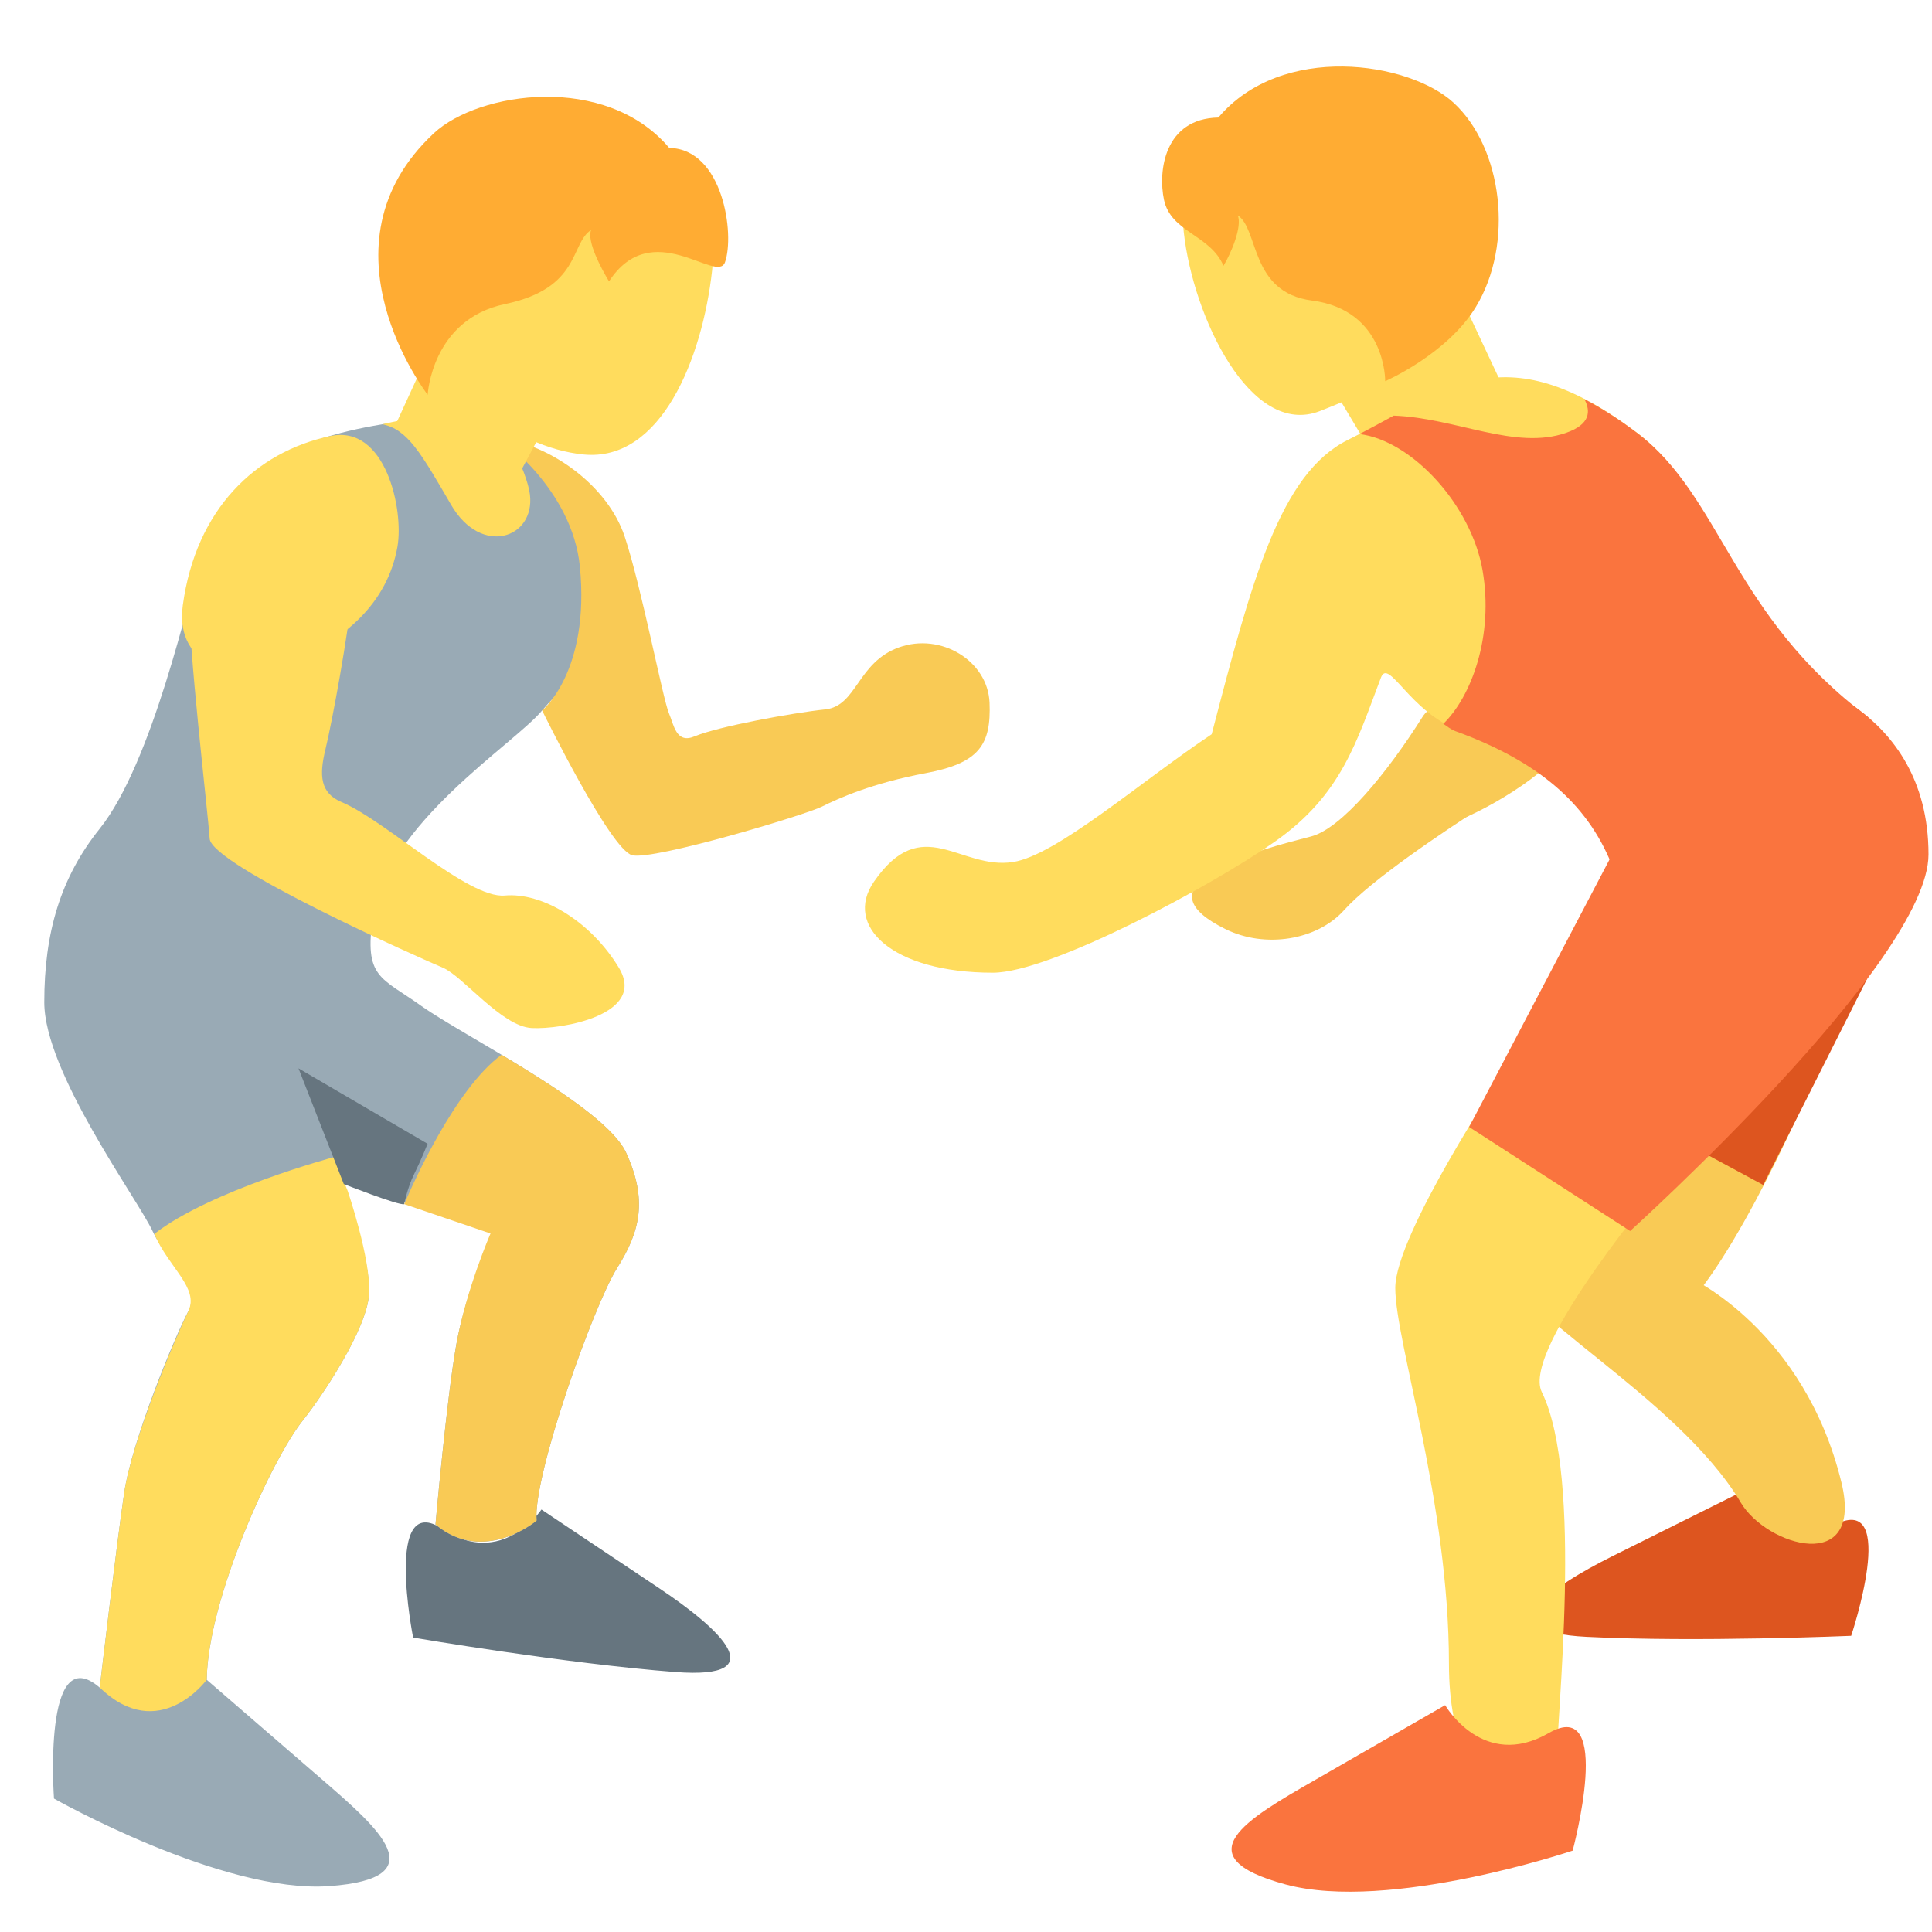
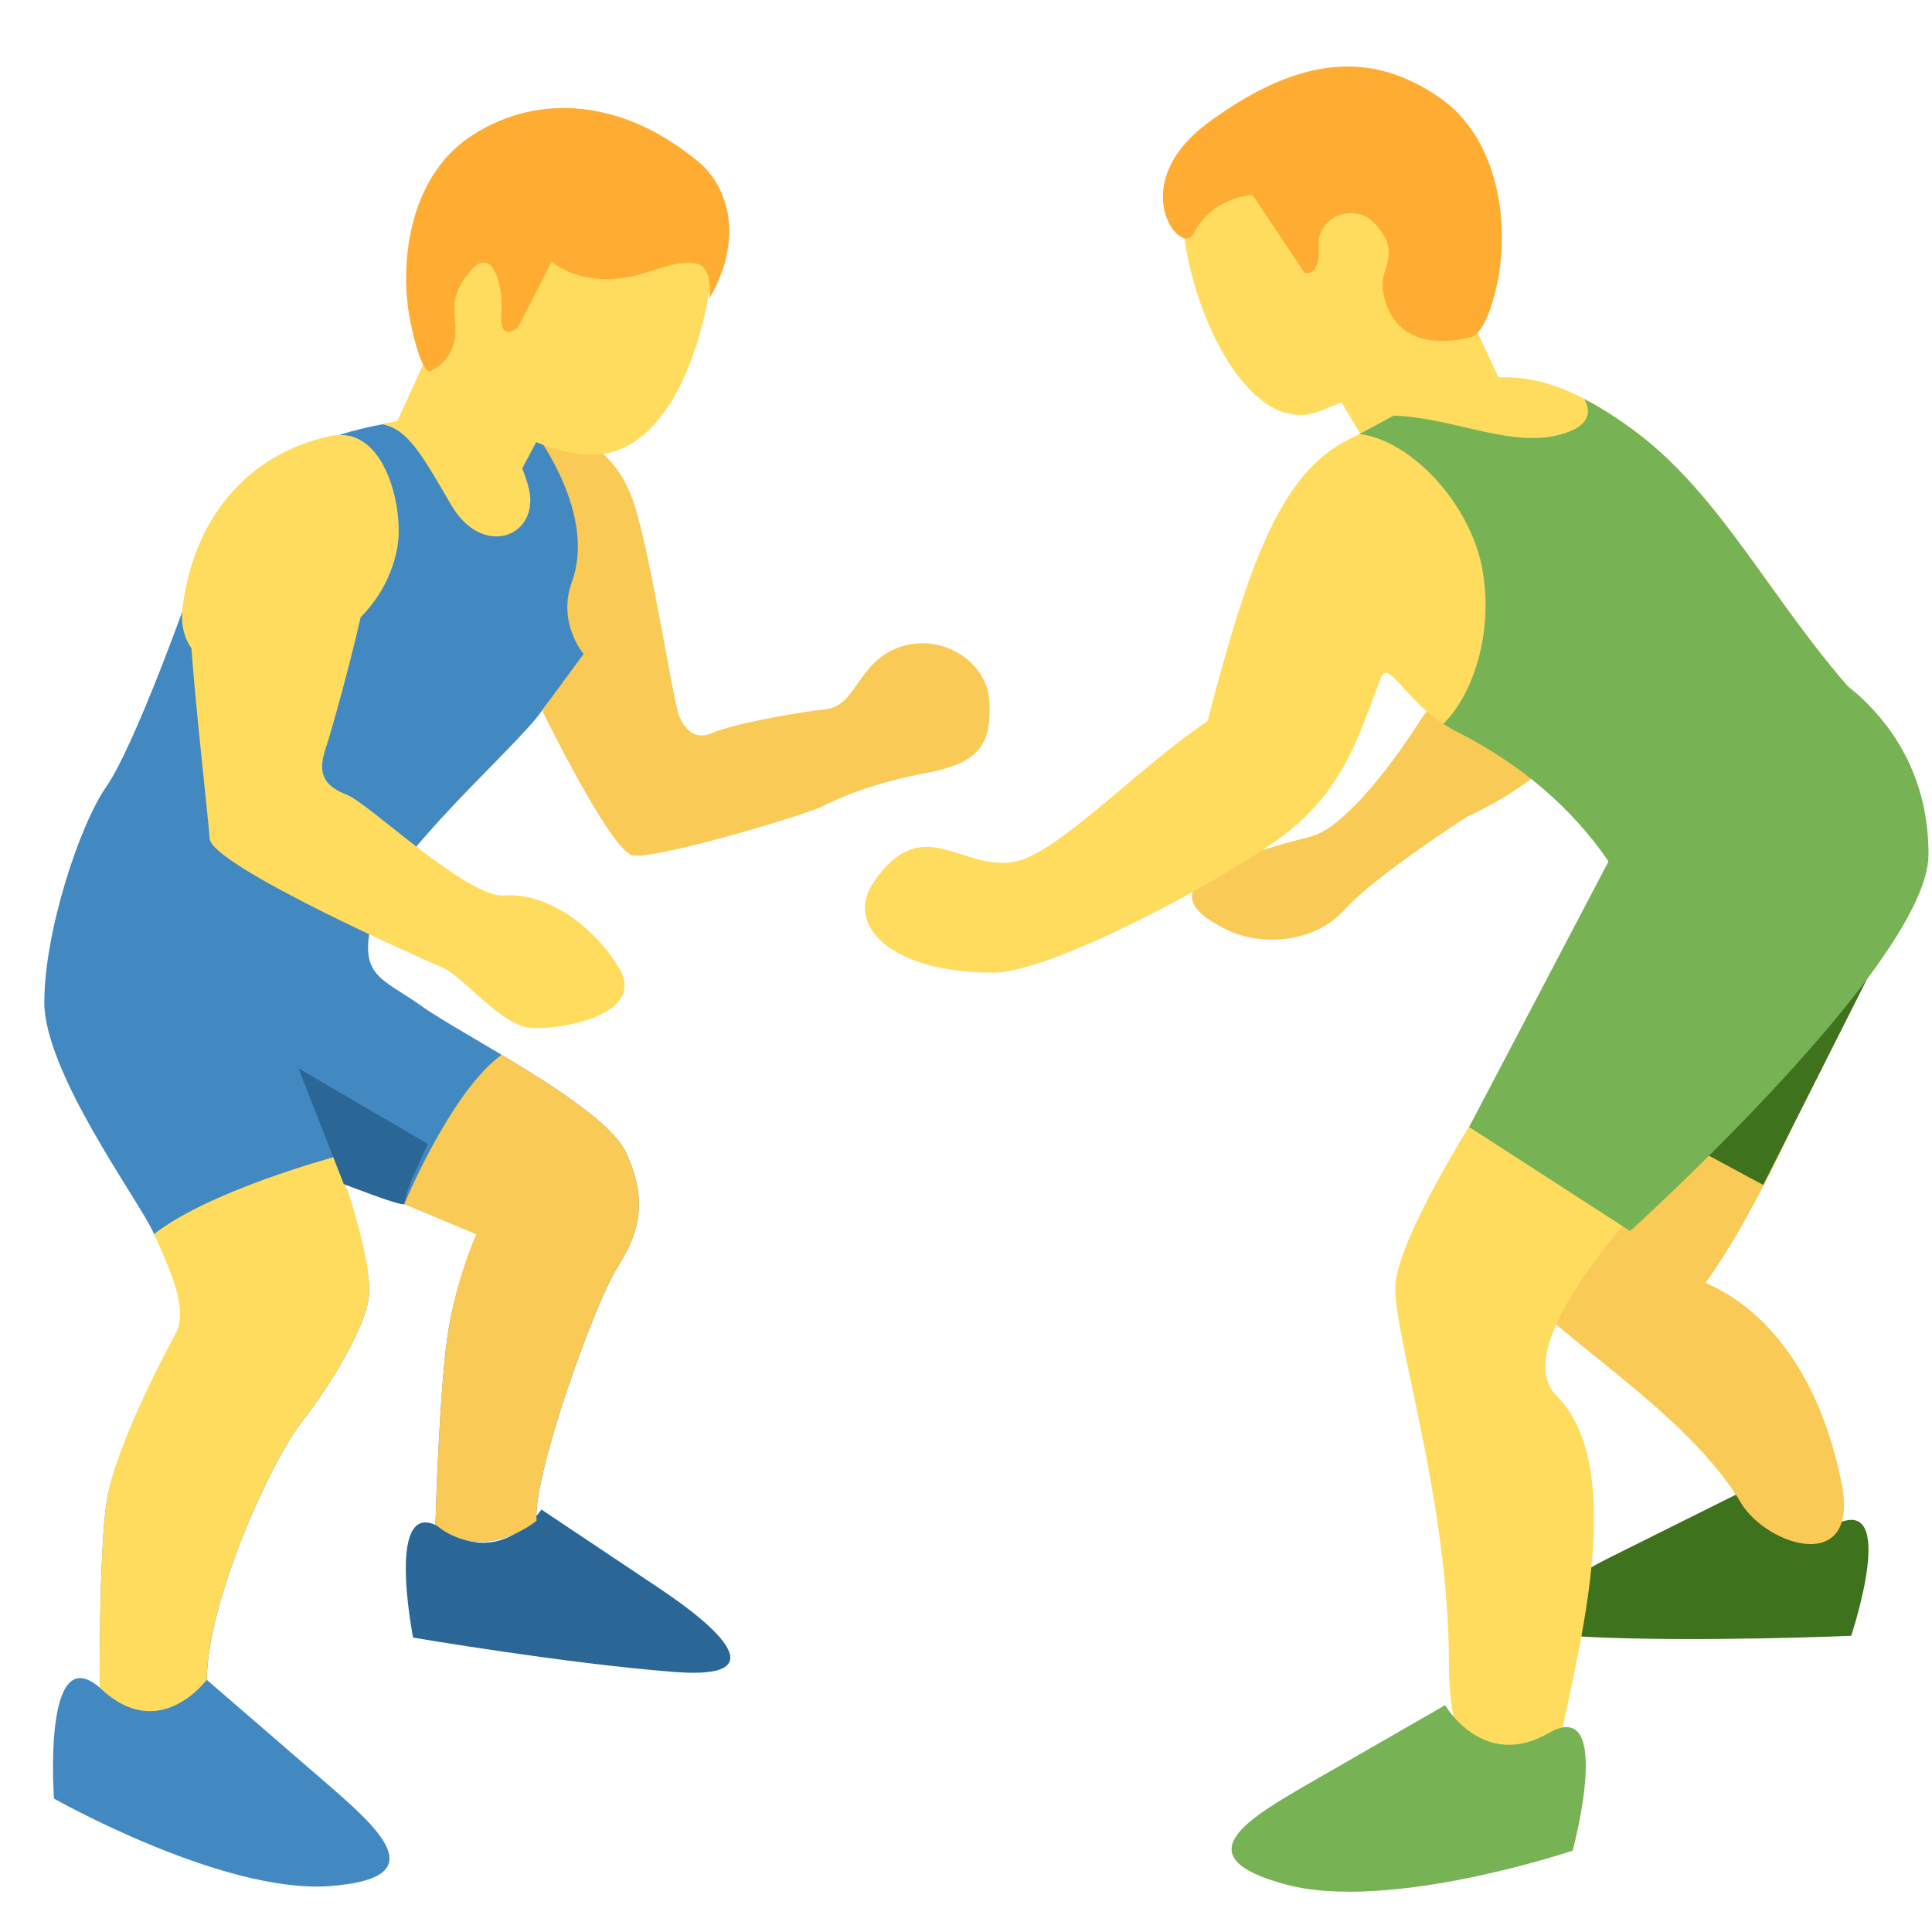
<svg xmlns="http://www.w3.org/2000/svg" viewBox="0 0 36 36">
-   <path fill="#DD551F" d="M32.424 27.812s.59 1.186 1.777.594c1.186-.591.293 2.075.293 2.075s-2.887.123-4.931.019c-1.872-.095-.697-.915.488-1.506l2.373-1.182z" />
+   <path fill="#3E721D" d="M32.424 27.812s.59 1.186 1.777.594c1.186-.591.293 2.075.293 2.075s-2.887.123-4.931.019c-1.872-.095-.697-.915.488-1.506l2.373-1.182z" />
  <path fill="#F9CA55" d="M26.506 13.359c-.655 1.039-1.508 2.081-2.078 2.228-.428.111-1.28.317-1.847.663-.567.345-.483.7.255 1.063.737.364 1.703.209 2.208-.352.505-.562 1.834-1.453 2.656-1.981.82-.527-.702-2.401-1.194-1.621z" />
-   <path fill="#F9CA55" d="M26.259 13.863c.287-.48.958-1.044.958-1.044l-.387-2.473 3.029.12s-.421 2.558-.549 3.137c-.127.579-1.305 1.332-2.087 1.666-.781.334-1.285-.869-.964-1.406zm5.241 9.949s-3.5-1.299-3.5-.375C28 24.36 31.25 26 32.438 28c.479.808 2.297 1.357 1.875-.375-.692-2.839-2.813-3.813-2.813-3.813z" />
+   <path fill="#F9CA55" d="M26.259 13.863c.287-.48.958-1.044.958-1.044l-.387-2.473 3.029.12s-.421 2.558-.549 3.137c-.127.579-1.305 1.332-2.087 1.666-.781.334-1.285-.869-.964-1.406zm5.241 9.949s-3.5-1.299-3.5-.375C28 24.36 31.25 26 32.438 28c.479.808 2.23 1.372 1.875-.375-.687-3.38-2.813-3.813-2.813-3.813z" />
  <path fill="#F9CA55" d="M28.99 23.447s1.303 1.517 2.135 1.115 2.445-3.768 2.875-5-.491-3.736-1.752-2.104c-1.261 1.634-3.258 5.989-3.258 5.989z" />
-   <path fill="#DD551F" d="M35.101 17.623L29 20l3.855 2.08z" />
-   <path fill="#FFDC5D" d="M27.999 20s-2 3-2 4 1 4 1 7 2 3 2 2 .514-5.462-.27-7.061c-.395-.805 2.27-3.939 2.27-3.939l-3-2z" />
-   <path fill="#FA743E" d="M29.999 16l-2.624 5 3 1.938s5.56-5.017 5.56-7.017c0-2.797-2.658-3.343-2.658-3.343L29.999 16z" />
+   <path fill="#3E721D" d="M35.101 17.623L29 20l3.855 2.08z" />
+   <path fill="#FFDC5D" d="M27.999 20s-2 3-2 4 1 4 1 7 2 3 2 2 1.581-5.419 0-7c-1-1 2-4 2-4l-3-2z" />
+   <path fill="#77B255" d="M29.999 16l-2.624 5 3 1.938s5.56-5.017 5.56-7.017c0-2.797-2.497-3.733-2.497-3.733L29.999 16z" />
  <path fill="#FFDC5D" d="M26.995 5.054l1.014 2.162-2.562 1.035-1.057-1.77z" />
-   <path fill="#FFDC5D" d="M27.474 4.856c-.178 1.588-1.526 2.277-2.88 2.804-1.291.502-2.363-1.756-2.536-3.333-.175-1.588 1.681-2.8 3.124-2.638s2.47 1.579 2.292 3.167zm-4.896 8.825c-1.312.875-2.89 2.257-3.703 2.382-.988.152-1.688-.938-2.59.366-.569.822.34 1.696 2.215 1.696 1.079 0 4.091-1.626 5.25-2.438 1.25-.875 1.528-1.867 1.982-3.061.143-.377.536.645 1.455.98 1.666.606 2.376 1.456 2.938 2.331 2.688-1.438 3.982-2.766 3.982-2.766-2.056-1.83-2.012-3.902-3.607-5.109-2.521-1.908-3.59-.753-5.382.134-1.267.628-1.79 2.61-2.54 5.485z" />
-   <path fill="#FA743E" d="M30.062 16.188c2.688-1.438 4.754-2.821 4.754-2.821-2.557-1.915-2.721-4.098-4.316-5.304-.354-.267-.676-.469-.978-.625.125.229.106.47-.334.625-.952.336-2.056-.277-3.219-.318-.205.112-.416.228-.637.343.978.12 2.082 1.323 2.293 2.538.214 1.229-.213 2.361-.731 2.861.074.049.144.108.231.139 1.666.605 2.519 1.458 2.937 2.562zm-3.134 15.585s.705 1.226 1.931.52c1.226-.705.445 2.191.445 2.191s-3.417 1.151-5.348.63-.705-1.226.521-1.931l2.451-1.41z" />
-   <path fill="#FFAC33" d="M27.084 1.913c-.832-.764-3.197-1.124-4.382.277-1.005.02-1.126.995-1.013 1.532.128.608.864.652 1.109 1.231.143-.237.349-.725.267-.939.394.256.223 1.436 1.381 1.586 1.385.18 1.365 1.503 1.365 1.503s1.153-.501 1.689-1.383c.716-1.178.501-2.964-.416-3.807z" />
-   <path fill="#66757F" d="M10.089 28.128s-.736 1.102-1.838.365c-1.102-.736-.553 2.021-.553 2.021s2.849.486 4.889.642c1.869.142.807-.819-.294-1.555l-2.204-1.473z" />
-   <path fill="#99AAB5" d="M3.852 31.3s-.924 1.07-1.994.146c-1.07-.924-.852 2.068-.852 2.068s3.137 1.776 5.132 1.631c1.995-.146.925-1.07-.146-1.995l-2.14-1.85z" />
-   <path fill="#99AAB5" d="M7.125 7.906c1.472-.243 3.645.766 4.065 1.591.978 1.92-.577 3.13-1.089 3.742-.535.64-2.895 2.102-3.152 3.841-.169 1.148.145 1.123.906 1.667.761.543 3.413 1.863 3.812 2.733.398.869.268 1.457-.167 2.146s-1.574 3.876-1.502 4.709c0 0-.978.833-1.884.073 0 0 .208-2.345.389-3.359.181-1.014.699-2.157.699-2.157l-2.796-.828s.507 1.394.471 2.046-.874 1.908-1.232 2.355c-.58.725-1.774 3.331-1.793 4.836 0 0-.89 1.214-1.994.146 0 0 .311-2.655.456-3.633.145-.978.94-2.906 1.193-3.377.254-.471-.374-.881-.664-1.497S.825 19.981.825 18.676c0-1.304.304-2.323 1.031-3.232.986-1.231 1.659-4.312 1.903-5.102.473-1.523 1.609-2.146 3.366-2.436z" />
-   <path fill="#FFDC5D" d="M6.219 21.562s-2.293.614-3.344 1.43c.266.627.843 1.01.633 1.443-.234.481-1.049 2.399-1.193 3.377-.145.978-.456 3.633-.456 3.633 1.104 1.069 1.993-.145 1.993-.145.019-1.505 1.213-4.111 1.793-4.836.358-.447 1.196-1.703 1.232-2.355.036-.652-.399-1.92-.399-1.92l-.259-.627z" />
-   <path fill="#F9CA55" d="M11.667 21.479c-.245-.534-1.337-1.236-2.321-1.825-.864.629-1.653 2.407-1.814 2.783l1.608.547s-.455 1.049-.636 2.063c-.181 1.014-.389 3.359-.389 3.359.906.761 1.884-.073 1.884-.073-.072-.833 1.067-4.021 1.502-4.709s.564-1.275.166-2.145z" />
+   <path fill="#FFDC5D" d="M27.474 4.856c-.178 1.588-1.526 2.277-2.88 2.804-1.291.502-2.363-1.756-2.536-3.333-.175-1.588 1.681-2.8 3.124-2.638s2.47 1.579 2.292 3.167zM22.5 13.438c-1.312.875-2.812 2.5-3.625 2.625-.988.152-1.688-.938-2.59.366-.569.822.34 1.696 2.215 1.696 1.079 0 4.091-1.626 5.25-2.438 1.25-.875 1.528-1.867 1.982-3.061.143-.377.518.561 1.393.998 1.45.725 2.438 1.438 3 2.312 2.688-1.438 4.438-3 4.438-3C33 11.188 32.095 9.269 30.5 8.062c-2.521-1.908-3.59-.753-5.382.134-1.267.628-1.868 2.366-2.618 5.242z" />
+   <path fill="#77B255" d="M30.062 16.188c2.688-1.438 4.5-3.25 4.5-3.25C33 11.188 32.095 9.269 30.5 8.062c-.354-.267-.676-.469-.978-.625.125.229.106.47-.334.625-.952.336-2.056-.277-3.219-.318-.205.112-.416.228-.637.343.978.12 2.082 1.323 2.293 2.538.214 1.229-.213 2.361-.731 2.861.074.049.149.098.231.139 1.45.725 2.375 1.687 2.937 2.563zm-3.134 15.585s.705 1.226 1.931.52c1.226-.705.445 2.191.445 2.191s-3.417 1.151-5.348.63-.705-1.226.521-1.931l2.451-1.41z" />
+   <path fill="#FFAC33" d="M22.529 2.273c1.834-1.344 3.143-1.244 4.286-.461 1.135.777 1.308 2.396 1.087 3.452-.221 1.056-.526 1.022-.526 1.022s-1.404.431-1.61-.886c-.065-.417.385-.677-.168-1.254-.356-.371-1.067-.119-1.028.451.039.57-.26.485-.26.485l-.97-1.446s-.743.013-1.103.722c-.226.445-1.31-.912.292-2.085z" />
+   <path fill="#2A6797" d="M10.089 28.128s-.736 1.102-1.838.365c-1.102-.736-.553 2.021-.553 2.021s2.849.486 4.889.642c1.869.142.807-.819-.294-1.555l-2.204-1.473z" />
+   <path fill="#4289C1" d="M3.852 31.3s-.924 1.07-1.994.146c-1.07-.924-.852 2.068-.852 2.068s3.137 1.776 5.132 1.631c1.995-.146.925-1.07-.146-1.995l-2.14-1.85z" />
+   <path fill="#4289C1" d="M7.75 7.812c2.732-.311 3.272.58 3.692 1.405.978 1.92-.87 3.333-1.341 4.022-.471.688-2.862 2.717-3.152 3.841-.29 1.123.145 1.123.906 1.667.761.543 3.413 1.863 3.812 2.733.398.869.268 1.457-.167 2.146s-1.574 3.876-1.502 4.709c0 0-.978.833-1.884.073 0 0 .072-2.681.254-3.696.181-1.014.57-1.805.57-1.805l-2.531-.844s.507 1.394.471 2.046-.874 1.908-1.232 2.355c-.58.725-1.774 3.331-1.793 4.836 0 0-.89 1.214-1.994.146 0 0-.017-2.481.127-3.46.145-.978 1.268-3.08 1.522-3.551.254-.471-.374-.881-.664-1.497S.826 19.979.826 18.674c0-1.304.652-3.297 1.159-4.022.507-.725 1.531-3.522 1.775-4.312.472-1.521 2.069-2.309 3.99-2.528z" />
+   <path fill="#FFDC5D" d="M6.219 21.562s-2.293.614-3.344 1.43c.266.627.649 1.389.396 1.86-.254.471-1.14 2.155-1.285 3.133-.145.978-.127 3.46-.127 3.46 1.104 1.069 1.993-.145 1.993-.145.019-1.505 1.213-4.111 1.793-4.836.358-.447 1.196-1.703 1.232-2.355.036-.652-.399-1.92-.399-1.92l-.259-.627z" />
+   <path fill="#F9CA55" d="M11.667 21.479c-.245-.534-1.337-1.236-2.321-1.825-.864.629-1.653 2.407-1.814 2.783L8.875 23s-.326.697-.507 1.711c-.181 1.014-.254 3.696-.254 3.696.906.761 1.884-.073 1.884-.073-.072-.833 1.067-4.021 1.502-4.709s.565-1.276.167-2.146z" />
  <path fill="#FFDC5D" d="M3.406 11.281c-.156 1.156 1 1.469 2 1.062 1-.406 1.812-1.094 2-2.156.121-.688-.219-2.281-1.25-2.062-1.388.294-2.507 1.358-2.75 3.156z" />
-   <path fill="#F9CA55" d="M9.305 8.162c.969.125 2.021.895 2.334 1.833s.713 3.033.825 3.294c.094.219.133.578.481.431.438-.184 1.837-.439 2.431-.501.594-.062.594-.875 1.375-1.156.781-.281 1.656.25 1.688 1.031.031.781-.188 1.125-1.188 1.312s-1.625.469-1.938.625c-.312.156-3.125 1-3.531.906-.406-.094-1.68-2.698-1.68-2.698s.896-.726.703-2.682c-.144-1.456-1.5-2.395-1.5-2.395z" />
-   <path fill="#FFDC5D" d="M3.531 11.125c-.036.844.344 4 .375 4.5s3.969 2.25 4.344 2.406c.375.156 1.094 1.094 1.656 1.125.563.031 2.156-.25 1.625-1.125-.531-.875-1.438-1.406-2.125-1.344-.688.062-2.221-1.397-3.04-1.741-.401-.168-.42-.498-.303-.978.136-.56.427-2.174.49-2.861.062-.687-2.959-1.451-3.022.018z" />
-   <path fill="#66757F" d="M7.531 22.438c-.094.031-1.125-.375-1.125-.375l-.844-2.156 2.406 1.406s-.125.312-.25.562-.187.563-.187.563z" />
+   <path fill="#F9CA55" d="M9.812 7.844c.969.125 1.688.594 2 1.531s.732 3.709.844 3.969c.094.219.281.469.625.312.344-.156 1.5-.375 2.094-.438.594-.062.594-.875 1.375-1.156.781-.281 1.656.25 1.688 1.031.031.781-.188 1.125-1.188 1.312s-1.625.469-1.938.625c-.312.156-3.125 1-3.531.906-.406-.094-1.68-2.698-1.68-2.698l.774-1.052s-.497-.58-.219-1.344c.5-1.373-.844-2.998-.844-2.998z" />
+   <path fill="#FFDC5D" d="M3.531 11.125c-.036.844.344 4 .375 4.5s3.969 2.25 4.344 2.406c.375.156 1.094 1.094 1.656 1.125.563.031 2.156-.25 1.625-1.125-.531-.875-1.438-1.406-2.125-1.344-.688.062-2.531-1.719-2.938-1.875-.406-.156-.562-.375-.406-.844.156-.469.75-2.625.812-3.312.064-.687-3.28-1-3.343.469z" />
+   <path fill="#2A6797" d="M7.531 22.438c-.094.031-1.125-.375-1.125-.375l-.844-2.156 2.406 1.406s-.125.312-.25.562-.187.563-.187.563z" />
  <path fill="#FFDC5D" d="M9.031 7.719c.281.031.793 1.064.844 1.5.094.813-.906 1.156-1.469.188S7.594 8 7.125 7.906c0 0 .5-.125.969-.156s.937-.031.937-.031z" />
  <path fill="#FFDC5D" d="M8.34 5.804l-.965 2.102 2.094 1.313 1-1.875z" />
  <path fill="#FFDC5D" d="M7.86 5.606c.178 1.588 1.719 2.737 3.015 2.863 1.446.141 2.213-1.798 2.394-3.429.176-1.588-1.674-2.764-3.117-2.602-1.444.162-2.47 1.58-2.292 3.168z" />
-   <path fill="#FFAC33" d="M8.088 2.479c.828-.769 3.197-1.124 4.382.277 1.005.02 1.224 1.614 1.039 2.131-.148.412-1.359-.872-2.161.356-.143-.237-.416-.744-.334-.958-.394.256-.19 1.085-1.604 1.381-1.368.287-1.441 1.69-1.441 1.69s-2.146-2.772.119-4.877z" />
+   <path fill="#FFAC33" d="M13.024 3.023C11.5 1.75 9.881 1.779 8.738 2.562c-1.135.777-1.308 2.396-1.087 3.452.221 1.056.38.892.38.892s.344-.125.438-.562c.088-.413-.209-.768.343-1.344.356-.371.57.273.531.844s.312.25.312.25l.625-1.219s.622.584 1.812.188c.844-.281 1.188-.281 1.125.5.658-1.125.347-2.089-.193-2.54z" />
</svg>
